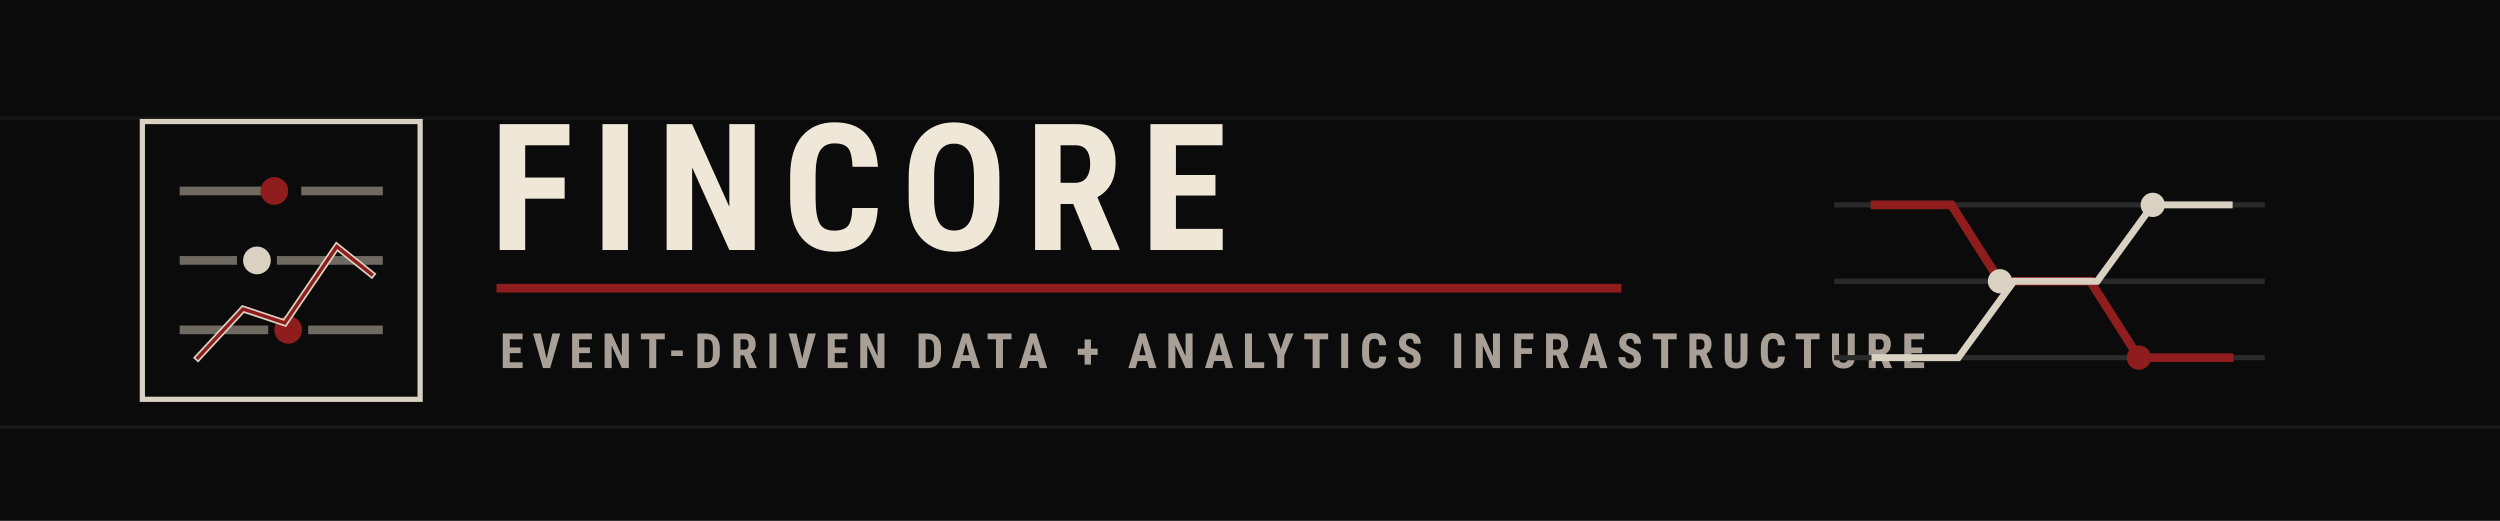
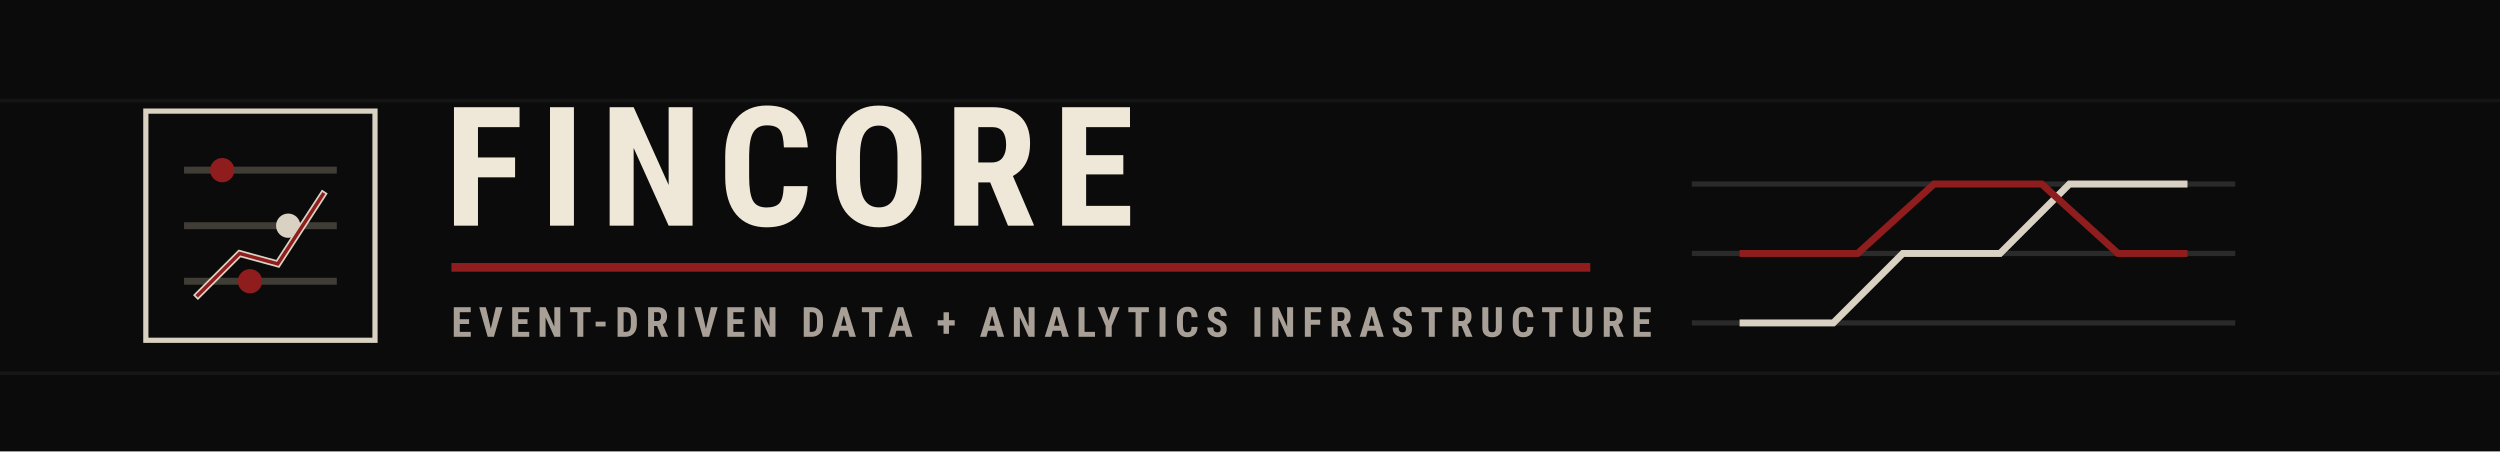
- <svg xmlns="http://www.w3.org/2000/svg" width="1440" height="300" viewBox="0 0 1440 300" role="img" aria-labelledby="title desc">
-   <rect width="1440" height="300" fill="#0B0B0B" />
-   <path d="M0 246H1440" stroke="#191919" stroke-width="2" />
-   <path d="M0 68H1440" stroke="#151515" stroke-width="2" />
-   <g transform="translate(82 70)">
-     <rect x="0" y="0" width="160" height="160" fill="none" stroke="#D9D2C3" stroke-width="3" />
-     <path d="M24 40H66M94 40H136M24 80H52M80 80H136M24 120H70M98 120H136" stroke="#6F6A61" stroke-width="5" stroke-linecap="square" />
-     <circle cx="76" cy="40" r="8" fill="#8F1D1D" />
-     <circle cx="66" cy="80" r="8" fill="#D9D2C3" />
-     <circle cx="84" cy="120" r="8" fill="#8F1D1D" />
-     <path d="M32 136L58 108L82 116L112 72L132 88" fill="none" stroke="#D9D2C3" stroke-width="4" stroke-linecap="square" stroke-linejoin="miter" />
-     <path d="M32 136L58 108L82 116L112 72L132 88" fill="none" stroke="#8F1D1D" stroke-width="2" stroke-linecap="square" stroke-linejoin="miter" />
+ <svg xmlns="http://www.w3.org/2000/svg" width="1440" height="260" viewBox="0 0 1440 260" role="img" aria-labelledby="title desc">
+   <rect width="1440" height="260" fill="#0B0B0B" />
+   <path d="M0 58H1440" stroke="#151515" stroke-width="2" />
+   <path d="M0 215H1440" stroke="#171717" stroke-width="2" />
+   <g transform="translate(84 64)">
+     <rect x="0" y="0" width="132" height="132" fill="none" stroke="#D9D2C3" stroke-width="3" />
+     <path d="M24 34H108M24 66H108M24 98H108" stroke="#403C36" stroke-width="4" stroke-linecap="square" />
+     <circle cx="44" cy="34" r="7" fill="#8F1D1D" />
+     <circle cx="82" cy="66" r="7" fill="#D9D2C3" />
+     <circle cx="60" cy="98" r="7" fill="#8F1D1D" />
+     <path d="M30 106L54 82L76 88L102 48" fill="none" stroke="#D9D2C3" stroke-width="4" stroke-linecap="square" stroke-linejoin="miter" />
+     <path d="M30 106L54 82L76 88L102 48" fill="none" stroke="#8F1D1D" stroke-width="2" stroke-linecap="square" stroke-linejoin="miter" />
  </g>
-   <text x="282" y="144" fill="#EFE8D8" font-family="'Arial Narrow', 'Helvetica Neue Condensed Bold', 'Roboto Condensed', Arial, sans-serif" font-size="102" font-weight="800" letter-spacing="10">FINCORE</text>
-   <path d="M286 166H934" stroke="#8F1D1D" stroke-width="5" />
-   <text x="288" y="212" fill="#A8A096" font-family="'Arial Narrow', 'Roboto Condensed', Arial, sans-serif" font-size="28" font-weight="700" letter-spacing="5">EVENT-DRIVEN DATA + ANALYTICS INFRASTRUCTURE</text>
-   <g transform="translate(1058 86)" stroke-linecap="square">
-     <path d="M0 32H245" stroke="#2A2A2A" stroke-width="3" />
-     <path d="M0 76H245" stroke="#2A2A2A" stroke-width="3" />
-     <path d="M0 120H245" stroke="#2A2A2A" stroke-width="3" />
-     <path d="M22 32H66L94 76H146L174 120H226" stroke="#8F1D1D" stroke-width="5" fill="none" />
-     <path d="M22 120H70L102 76H150L182 32H226" stroke="#D9D2C3" stroke-width="4" fill="none" />
-     <circle cx="94" cy="76" r="7" fill="#D9D2C3" />
-     <circle cx="174" cy="120" r="7" fill="#8F1D1D" />
-     <circle cx="182" cy="32" r="7" fill="#D9D2C3" />
+   <text x="256" y="130" fill="#EFE8D8" font-family="'Arial Narrow', 'Helvetica Neue Condensed Bold', 'Roboto Condensed', Arial, sans-serif" font-size="96" font-weight="800" letter-spacing="9">FINCORE</text>
+   <path d="M260 154H916" stroke="#8F1D1D" stroke-width="5" />
+   <text x="260" y="194" fill="#A8A096" font-family="'Arial Narrow', 'Roboto Condensed', Arial, sans-serif" font-size="24" font-weight="700" letter-spacing="4">EVENT-DRIVEN DATA + ANALYTICS INFRASTRUCTURE</text>
+   <g transform="translate(976 88)" fill="none" stroke-linecap="square">
+     <path d="M0 18H310" stroke="#2A2A2A" stroke-width="3" />
+     <path d="M0 58H310" stroke="#2A2A2A" stroke-width="3" />
+     <path d="M0 98H310" stroke="#2A2A2A" stroke-width="3" />
+     <path d="M28 98H80L120 58H176L216 18H282" stroke="#D9D2C3" stroke-width="4" />
+     <path d="M28 58H94L138 18H200L244 58H282" stroke="#8F1D1D" stroke-width="4" />
  </g>
</svg>
